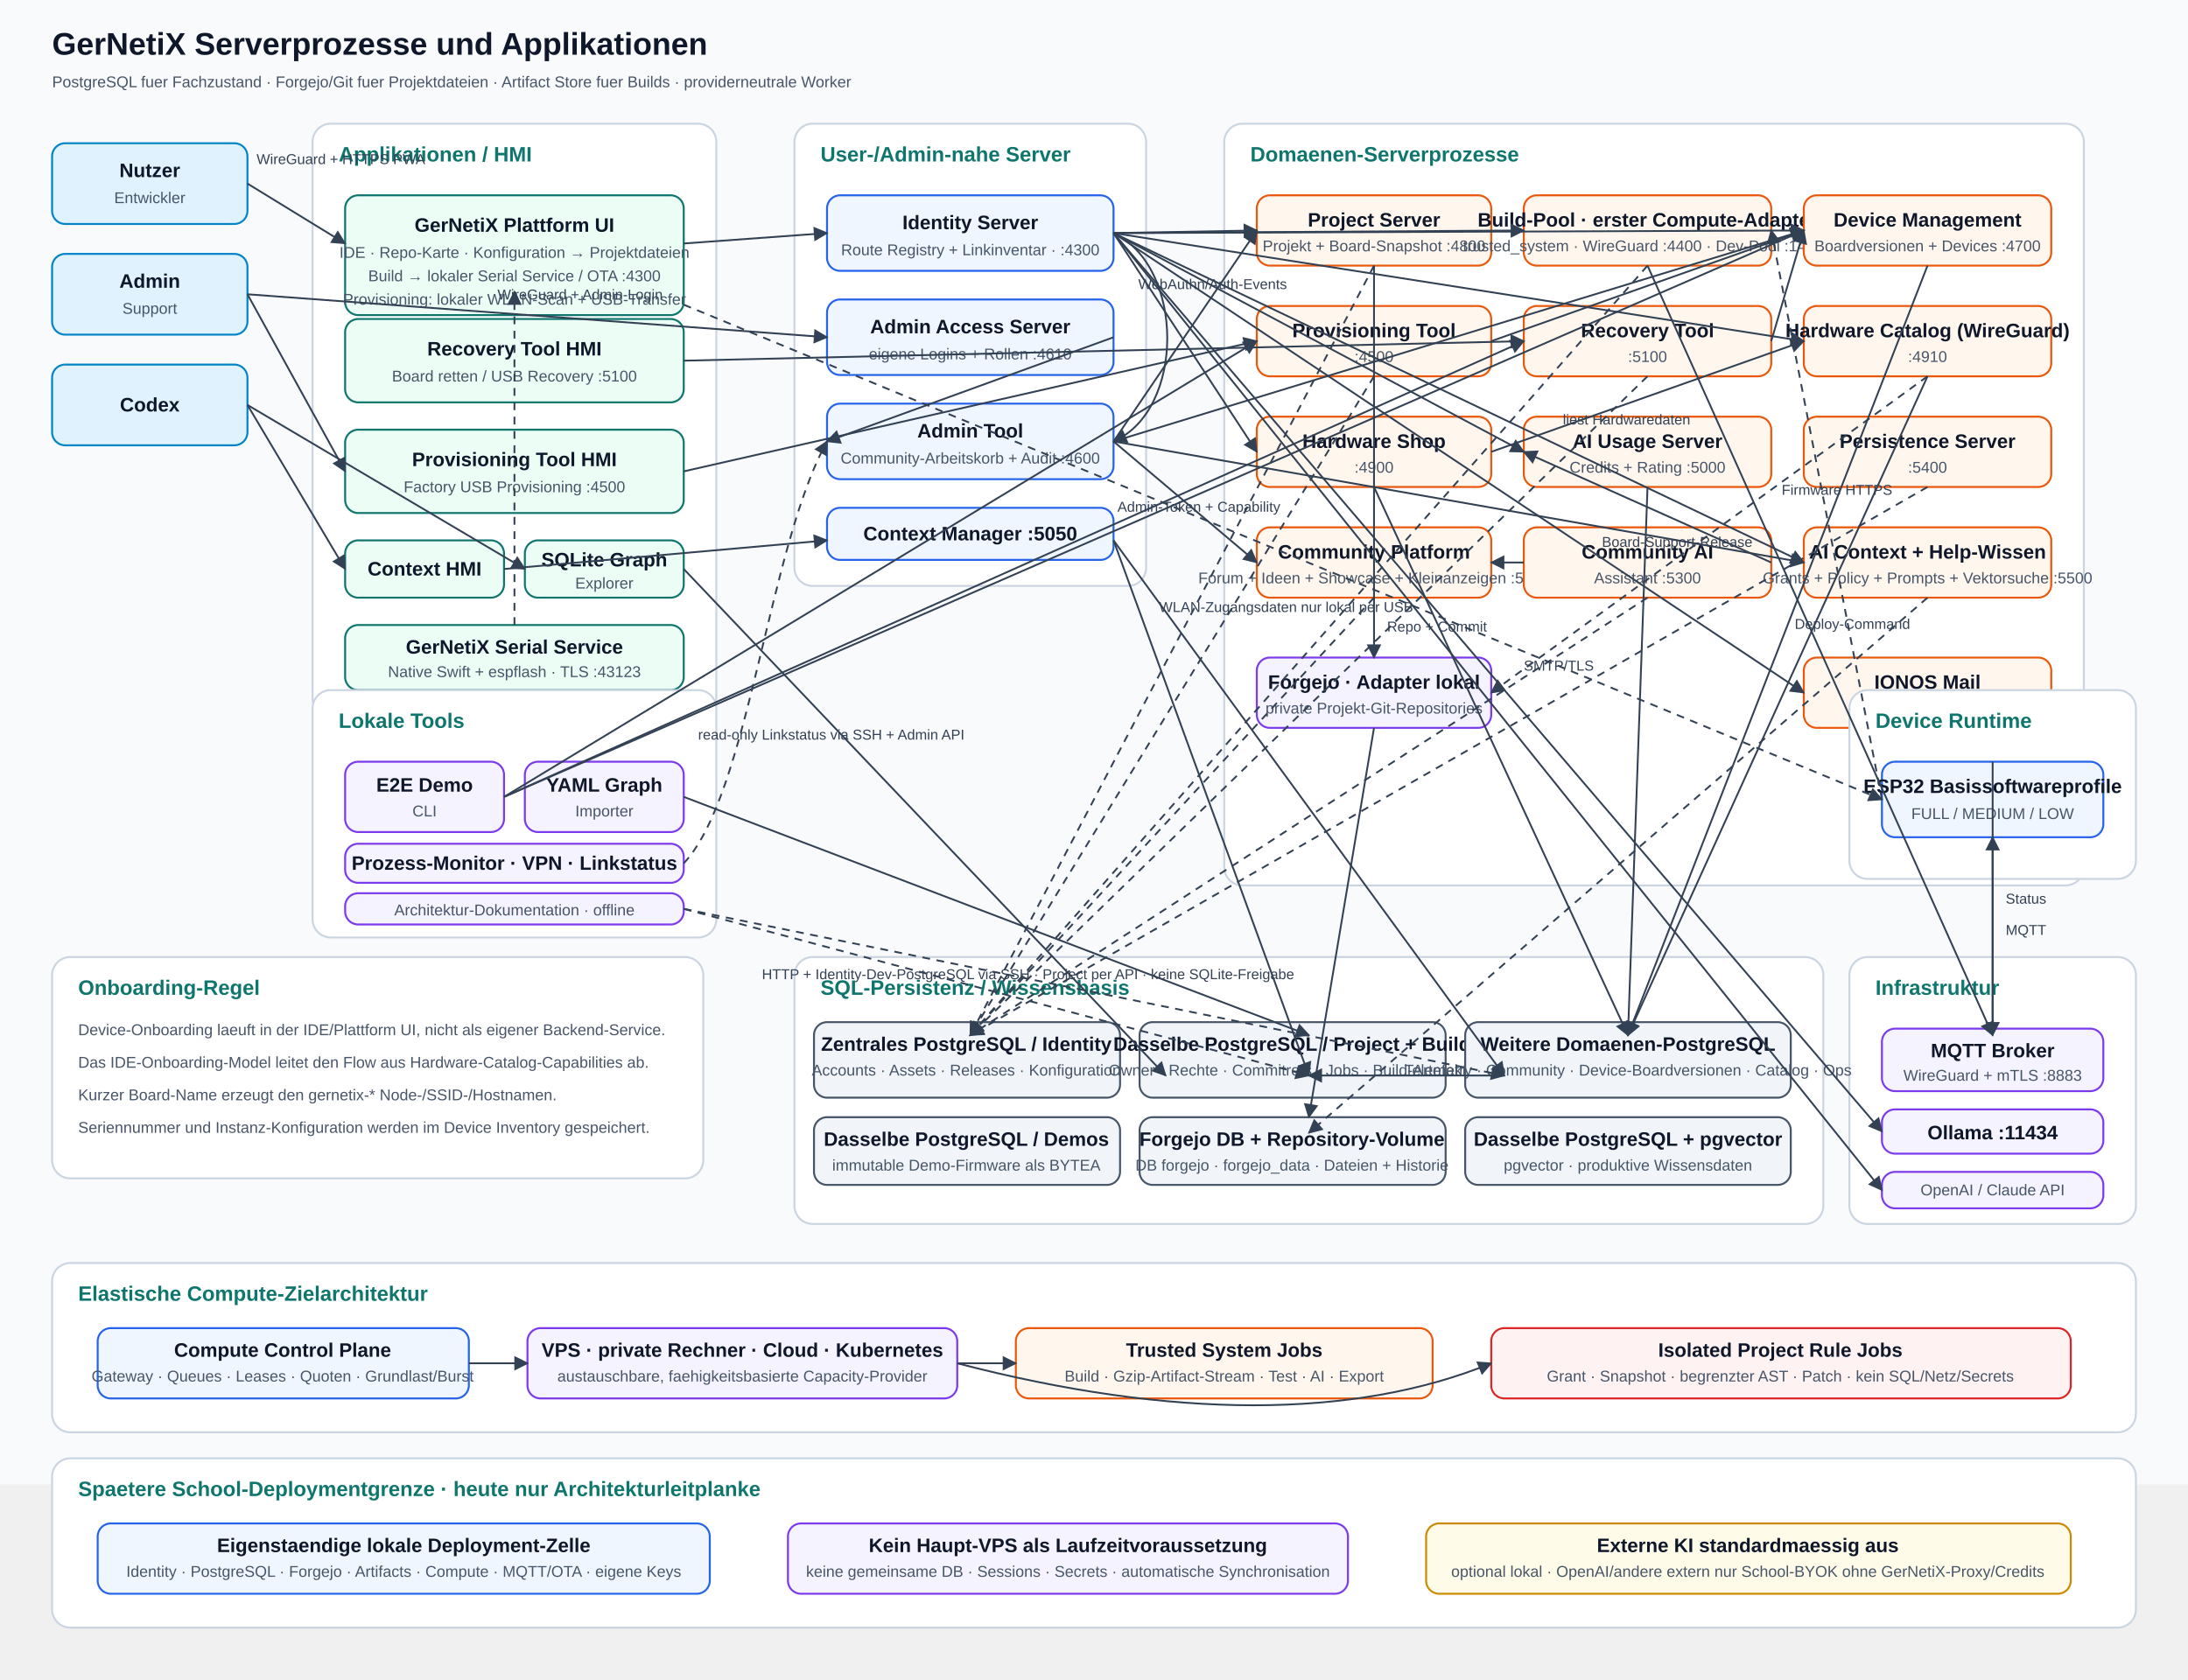
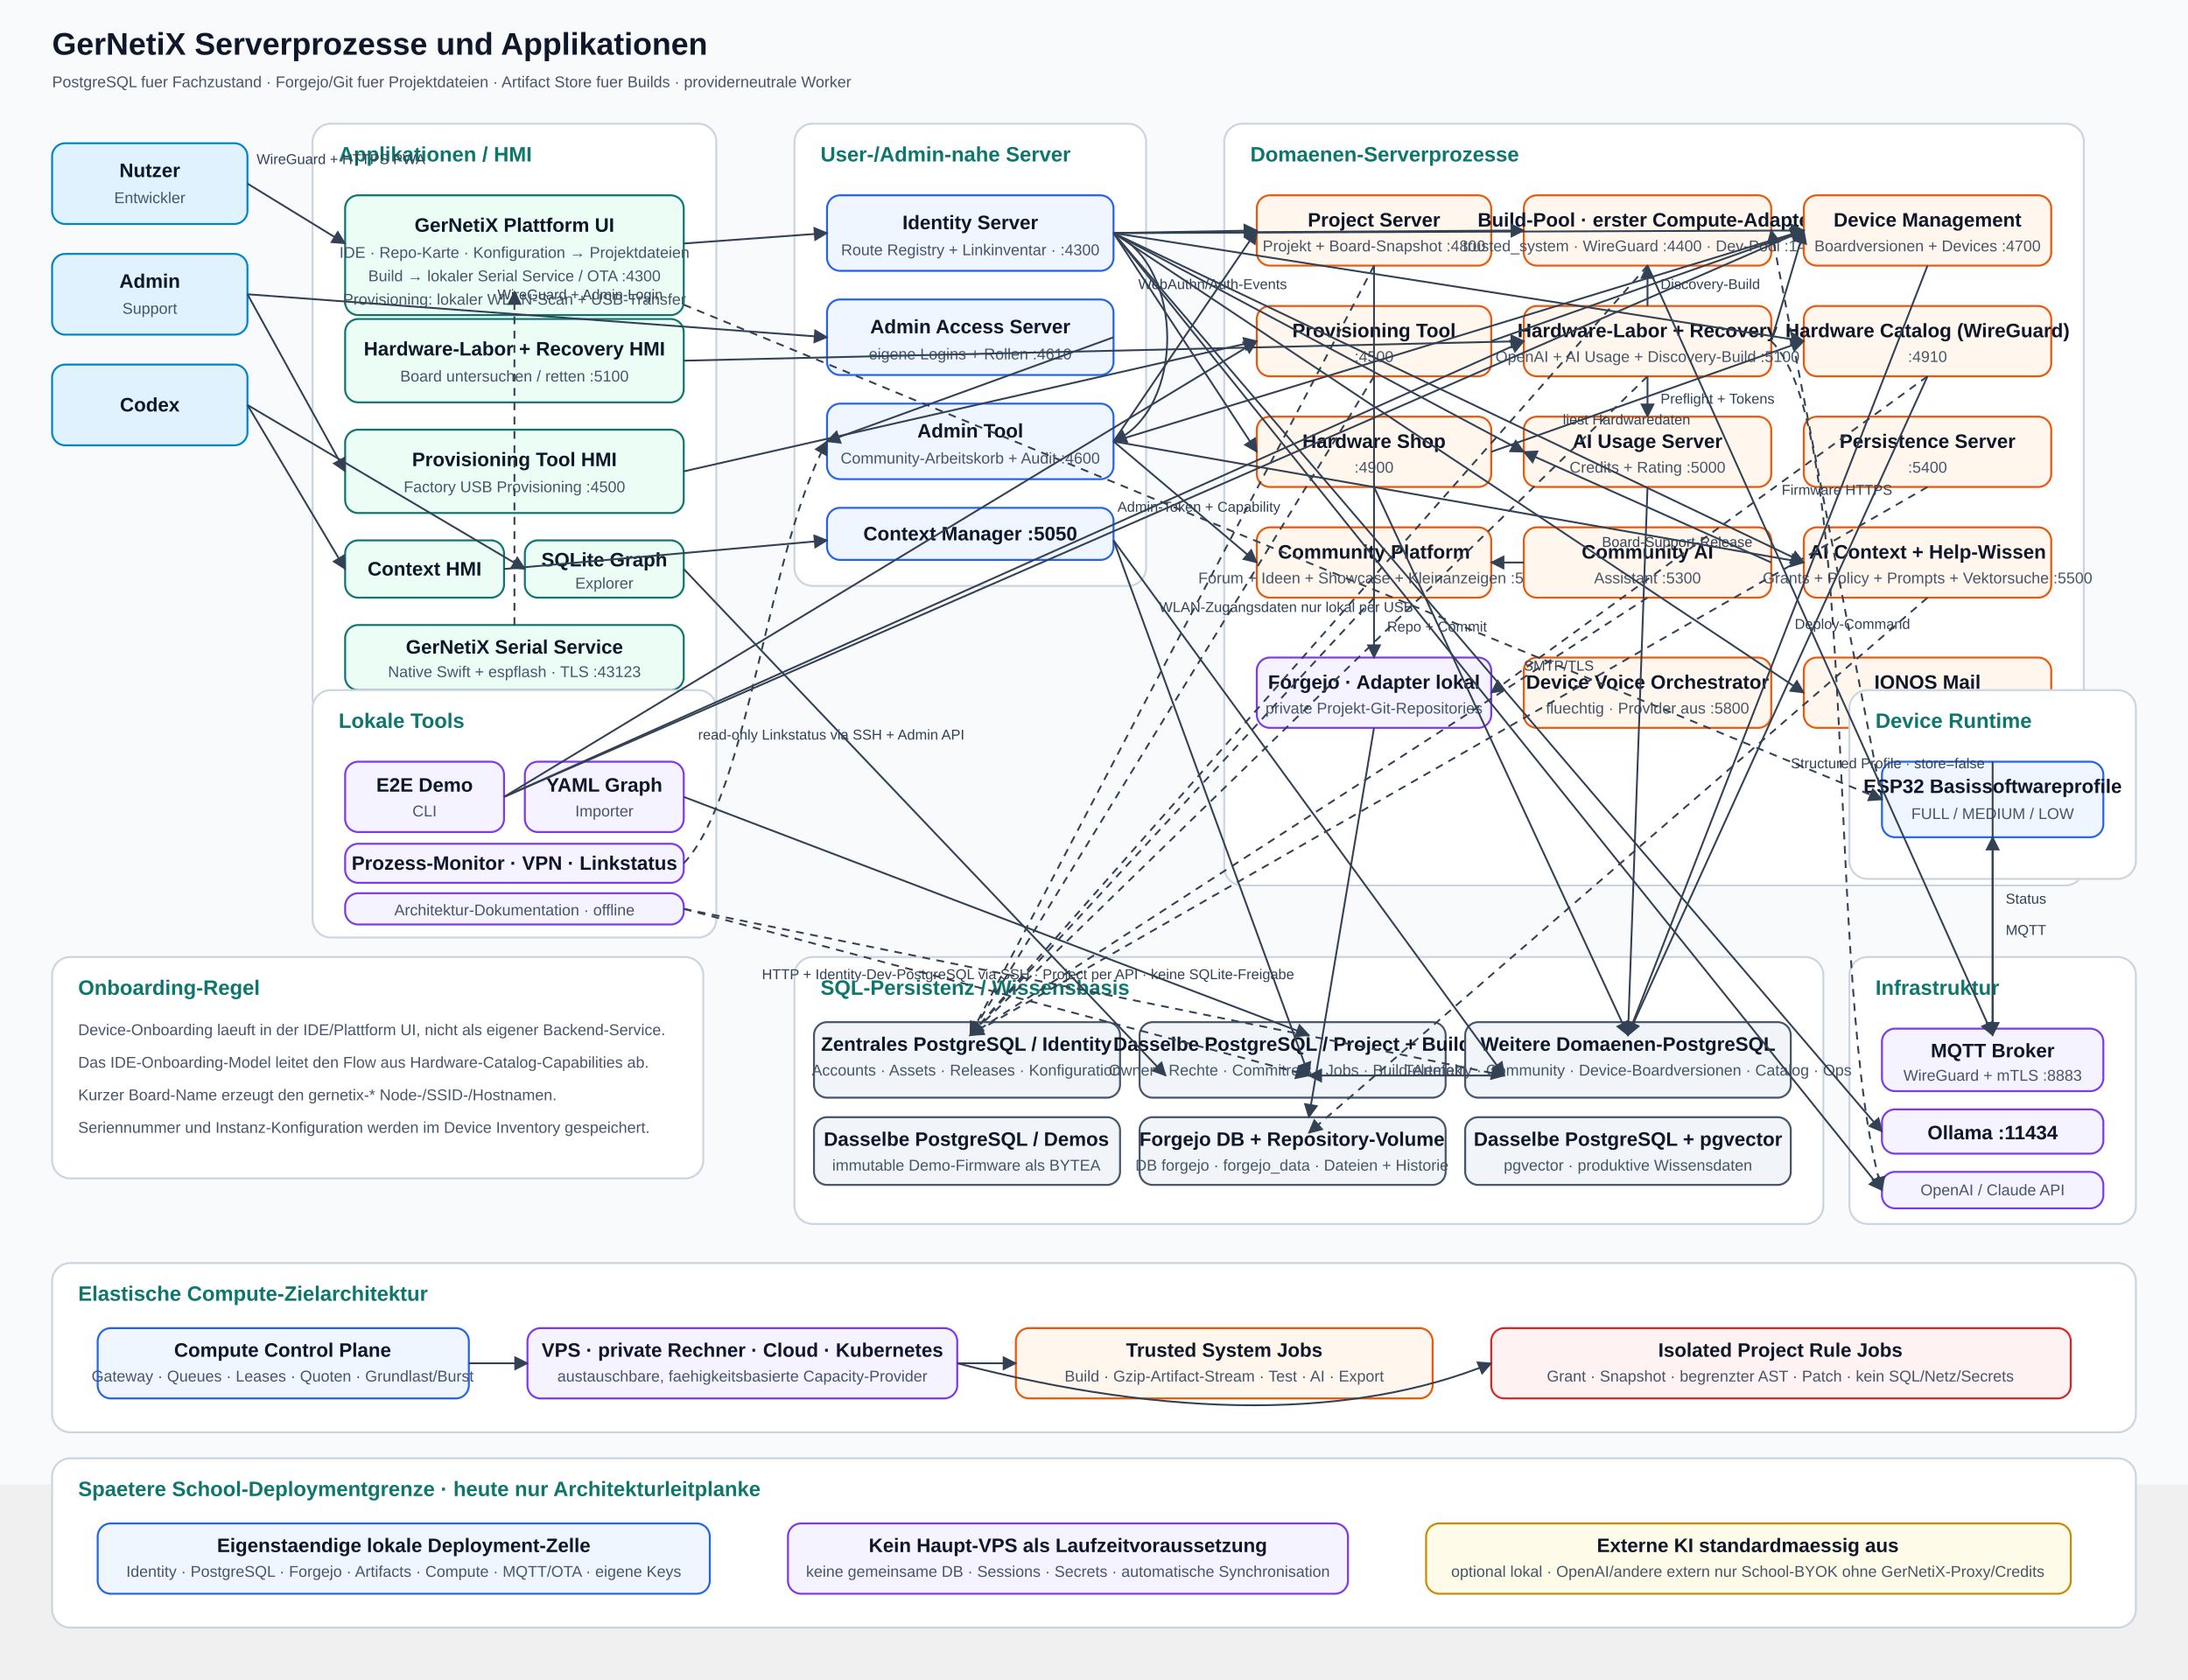
<svg xmlns="http://www.w3.org/2000/svg" width="1680" height="1290" viewBox="0 0 1680 1290" role="img" aria-labelledby="title desc">
  <defs>
    <marker id="arrow" viewBox="0 0 10 10" refX="9" refY="5" markerWidth="8" markerHeight="8" orient="auto-start-reverse">
      <path d="M 0 0 L 10 5 L 0 10 z" fill="#334155" />
    </marker>
    <style>
      .bg { fill: #f8fafc; }
      .cluster { fill: #ffffff; stroke: #cbd5e1; stroke-width: 1.5; rx: 14; }
      .clusterTitle { fill: #0f766e; font: 700 16px Segoe UI, Arial, sans-serif; }
      .node { fill: #ffffff; stroke: #94a3b8; stroke-width: 1.5; rx: 10; }
      .app { fill: #ecfdf5; stroke: #0f766e; }
      .edge { fill: #eff6ff; stroke: #2563eb; }
      .domain { fill: #fff7ed; stroke: #ea580c; }
      .tool { fill: #f5f3ff; stroke: #7c3aed; }
      .store { fill: #f1f5f9; stroke: #475569; }
      .actor { fill: #e0f2fe; stroke: #0284c7; }
      .titleText { fill: #0f172a; font: 700 15px Segoe UI, Arial, sans-serif; }
      .smallText { fill: #475569; font: 12px Segoe UI, Arial, sans-serif; }
      .label { fill: #334155; font: 11px Segoe UI, Arial, sans-serif; }
      .line { fill: none; stroke: #334155; stroke-width: 1.4; marker-end: url(#arrow); }
      .dashed { stroke-dasharray: 6 5; }
    </style>
  </defs>
  <rect class="bg" width="1680" height="1140" />
  <text x="40" y="42" class="titleText" style="font-size:24px">GerNetiX Serverprozesse und Applikationen</text>
  <text x="40" y="67" class="smallText">PostgreSQL fuer Fachzustand · Forgejo/Git fuer Projektdateien · Artifact Store fuer Builds · providerneutrale Worker</text>
  <g id="actors">
    <rect class="node actor" x="40" y="110" width="150" height="62" rx="10" />
    <text class="titleText" x="115" y="136" text-anchor="middle">Nutzer</text>
    <text class="smallText" x="115" y="156" text-anchor="middle">Entwickler</text>
    <rect class="node actor" x="40" y="195" width="150" height="62" rx="10" />
    <text class="titleText" x="115" y="221" text-anchor="middle">Admin</text>
    <text class="smallText" x="115" y="241" text-anchor="middle">Support</text>
    <rect class="node actor" x="40" y="280" width="150" height="62" rx="10" />
    <text class="titleText" x="115" y="316" text-anchor="middle">Codex</text>
  </g>
  <g id="applications">
    <rect class="cluster" x="240" y="95" width="310" height="455" rx="14" />
    <text class="clusterTitle" x="260" y="124">Applikationen / HMI</text>
    <rect class="node app" x="265" y="150" width="260" height="92" rx="10" />
    <text class="titleText" x="395" y="178" text-anchor="middle">GerNetiX Plattform UI</text>
    <text class="smallText" x="395" y="198" text-anchor="middle">IDE · Repo-Karte · Konfiguration → Projektdateien</text>
    <text class="smallText" x="395" y="216" text-anchor="middle">Build → lokaler Serial Service / OTA :4300</text>
    <text class="smallText" x="395" y="234" text-anchor="middle">Provisioning: lokaler WLAN-Scan + USB-Transfer</text>
    <rect class="node app" x="265" y="245" width="260" height="64" rx="10" />
-     <text class="titleText" x="395" y="273" text-anchor="middle">Recovery Tool HMI</text>
-     <text class="smallText" x="395" y="293" text-anchor="middle">Board retten / USB Recovery :5100</text>
+     <text class="titleText" x="395" y="273" text-anchor="middle">Hardware-Labor + Recovery HMI</text>
+     <text class="smallText" x="395" y="293" text-anchor="middle">Board untersuchen / retten :5100</text>
    <rect class="node app" x="265" y="330" width="260" height="64" rx="10" />
    <text class="titleText" x="395" y="358" text-anchor="middle">Provisioning Tool HMI</text>
    <text class="smallText" x="395" y="378" text-anchor="middle">Factory USB Provisioning :4500</text>
    <rect class="node app" x="265" y="415" width="122" height="44" rx="10" />
    <text class="titleText" x="326" y="442" text-anchor="middle">Context HMI</text>
    <rect class="node app" x="403" y="415" width="122" height="44" rx="10" />
    <text class="titleText" x="464" y="435" text-anchor="middle">SQLite Graph</text>
    <text class="smallText" x="464" y="452" text-anchor="middle">Explorer</text>
    <rect class="node app" x="265" y="480" width="260" height="50" rx="10" />
    <text class="titleText" x="395" y="502" text-anchor="middle">GerNetiX Serial Service</text>
    <text class="smallText" x="395" y="520" text-anchor="middle">Native Swift + espflash · TLS :43123</text>
  </g>
  <g id="edgeServices">
    <rect class="cluster" x="610" y="95" width="270" height="355" rx="14" />
    <text class="clusterTitle" x="630" y="124">User-/Admin-nahe Server</text>
    <rect class="node edge" x="635" y="150" width="220" height="58" rx="10" />
    <text class="titleText" x="745" y="176" text-anchor="middle">Identity Server</text>
    <text class="smallText" x="745" y="196" text-anchor="middle">Route Registry + Linkinventar · :4300</text>
    <rect class="node edge" x="635" y="230" width="220" height="58" rx="10" />
    <text class="titleText" x="745" y="256" text-anchor="middle">Admin Access Server</text>
    <text class="smallText" x="745" y="276" text-anchor="middle">eigene Logins + Rollen :4610</text>
    <rect class="node edge" x="635" y="310" width="220" height="58" rx="10" />
    <text class="titleText" x="745" y="336" text-anchor="middle">Admin Tool</text>
    <text class="smallText" x="745" y="356" text-anchor="middle">Community-Arbeitskorb + Audit :4600</text>
    <rect class="node edge" x="635" y="390" width="220" height="40" rx="10" />
    <text class="titleText" x="745" y="415" text-anchor="middle">Context Manager :5050</text>
  </g>
  <g id="domainServices">
    <rect class="cluster" x="940" y="95" width="660" height="585" rx="14" />
    <text class="clusterTitle" x="960" y="124">Domaenen-Serverprozesse</text>
    <rect class="node domain" x="965" y="150" width="180" height="54" rx="10" />
    <text class="titleText" x="1055" y="174" text-anchor="middle">Project Server</text>
    <text class="smallText" x="1055" y="193" text-anchor="middle">Projekt + Board-Snapshot :4800</text>
    <rect class="node domain" x="1170" y="150" width="190" height="54" rx="10" />
    <text class="titleText" x="1265" y="174" text-anchor="middle">Build-Pool · erster Compute-Adapter</text>
    <text class="smallText" x="1265" y="193" text-anchor="middle">trusted_system · WireGuard :4400 · Dev-Pool :14400</text>
    <rect class="node domain" x="1385" y="150" width="190" height="54" rx="10" />
    <text class="titleText" x="1480" y="174" text-anchor="middle">Device Management</text>
    <text class="smallText" x="1480" y="193" text-anchor="middle">Boardversionen + Devices :4700</text>
    <rect class="node domain" x="965" y="235" width="180" height="54" rx="10" />
    <text class="titleText" x="1055" y="259" text-anchor="middle">Provisioning Tool</text>
    <text class="smallText" x="1055" y="278" text-anchor="middle">:4500</text>
    <rect class="node domain" x="1170" y="235" width="190" height="54" rx="10" />
-     <text class="titleText" x="1265" y="259" text-anchor="middle">Recovery Tool</text>
-     <text class="smallText" x="1265" y="278" text-anchor="middle">:5100</text>
+     <text class="titleText" x="1265" y="259" text-anchor="middle">Hardware-Labor + Recovery</text>
+     <text class="smallText" x="1265" y="278" text-anchor="middle">OpenAI + AI Usage + Discovery-Build :5100</text>
    <rect class="node domain" x="1385" y="235" width="190" height="54" rx="10" />
    <text class="titleText" x="1480" y="259" text-anchor="middle">Hardware Catalog (WireGuard)</text>
    <text class="smallText" x="1480" y="278" text-anchor="middle">:4910</text>
    <rect class="node domain" x="965" y="320" width="180" height="54" rx="10" />
    <text class="titleText" x="1055" y="344" text-anchor="middle">Hardware Shop</text>
    <text class="smallText" x="1055" y="363" text-anchor="middle">:4900</text>
    <rect class="node domain" x="1170" y="320" width="190" height="54" rx="10" />
    <text class="titleText" x="1265" y="344" text-anchor="middle">AI Usage Server</text>
    <text class="smallText" x="1265" y="363" text-anchor="middle">Credits + Rating :5000</text>
    <rect class="node domain" x="1385" y="320" width="190" height="54" rx="10" />
    <text class="titleText" x="1480" y="344" text-anchor="middle">Persistence Server</text>
    <text class="smallText" x="1480" y="363" text-anchor="middle">:5400</text>
    <rect class="node domain" x="965" y="405" width="180" height="54" rx="10" />
    <text class="titleText" x="1055" y="429" text-anchor="middle">Community Platform</text>
    <text class="smallText" x="1055" y="448" text-anchor="middle">Forum + Ideen + Showcase + Kleinanzeigen :5200</text>
    <rect class="node domain" x="1170" y="405" width="190" height="54" rx="10" />
    <text class="titleText" x="1265" y="429" text-anchor="middle">Community AI</text>
    <text class="smallText" x="1265" y="448" text-anchor="middle">Assistant :5300</text>
    <rect class="node domain" x="1385" y="405" width="190" height="54" rx="10" />
    <text class="titleText" x="1480" y="429" text-anchor="middle">AI Context + Help-Wissen</text>
    <text class="smallText" x="1480" y="448" text-anchor="middle">Grants + Policy + Prompts + Vektorsuche :5500</text>
    <rect class="node domain" x="1385" y="505" width="190" height="54" rx="10" />
    <text class="titleText" x="1480" y="529" text-anchor="middle">IONOS Mail</text>
    <text class="smallText" x="1480" y="548" text-anchor="middle">SMTP/TLS</text>
    <rect class="node tool" x="965" y="505" width="180" height="54" rx="10" />
    <text class="titleText" x="1055" y="529" text-anchor="middle">Forgejo · Adapter lokal</text>
    <text class="smallText" x="1055" y="548" text-anchor="middle">private Projekt-Git-Repositories</text>
+     <rect class="node domain" x="1170" y="505" width="190" height="54" rx="10" />
+     <text class="titleText" x="1265" y="529" text-anchor="middle">Device Voice Orchestrator</text>
+     <text class="smallText" x="1265" y="548" text-anchor="middle">fluechtig · Provider aus :5800</text>
  </g>
  <g id="tools">
    <rect class="cluster" x="240" y="530" width="310" height="190" rx="14" />
    <text class="clusterTitle" x="260" y="559">Lokale Tools</text>
    <rect class="node tool" x="265" y="585" width="122" height="54" rx="10" />
    <text class="titleText" x="326" y="608" text-anchor="middle">E2E Demo</text>
    <text class="smallText" x="326" y="627" text-anchor="middle">CLI</text>
    <rect class="node tool" x="403" y="585" width="122" height="54" rx="10" />
    <text class="titleText" x="464" y="608" text-anchor="middle">YAML Graph</text>
    <text class="smallText" x="464" y="627" text-anchor="middle">Importer</text>
    <rect class="node tool" x="265" y="648" width="260" height="30" rx="10" />
    <text class="titleText" x="395" y="668" text-anchor="middle">Prozess-Monitor · VPN · Linkstatus</text>
    <rect class="node tool" x="265" y="686" width="260" height="24" rx="10" />
    <text class="smallText" x="395" y="703" text-anchor="middle">Architektur-Dokumentation · offline</text>
  </g>
  <g id="deviceRuntime">
    <rect class="cluster" x="1420" y="530" width="220" height="145" rx="14" />
    <text class="clusterTitle" x="1440" y="559">Device Runtime</text>
    <rect class="node edge" x="1445" y="585" width="170" height="58" rx="10" />
    <text class="titleText" x="1530" y="609" text-anchor="middle">ESP32 Basissoftwareprofile</text>
    <text class="smallText" x="1530" y="629" text-anchor="middle">FULL / MEDIUM / LOW</text>
  </g>
  <g id="platformInfrastructure">
    <rect class="cluster" x="1420" y="735" width="220" height="205" rx="14" />
    <text class="clusterTitle" x="1440" y="764">Infrastruktur</text>
    <rect class="node tool" x="1445" y="790" width="170" height="48" rx="10" />
    <text class="titleText" x="1530" y="812" text-anchor="middle">MQTT Broker</text>
    <text class="smallText" x="1530" y="830" text-anchor="middle">WireGuard + mTLS :8883</text>
    <rect class="node tool" x="1445" y="852" width="170" height="34" rx="10" />
    <text class="titleText" x="1530" y="875" text-anchor="middle">Ollama :11434</text>
    <rect class="node tool" x="1445" y="900" width="170" height="28" rx="10" />
    <text class="smallText" x="1530" y="918" text-anchor="middle">OpenAI / Claude API</text>
  </g>
  <g id="storage">
    <rect class="cluster" x="610" y="735" width="790" height="205" rx="14" />
    <text class="clusterTitle" x="630" y="764">SQL-Persistenz / Wissensbasis</text>
    <rect class="node store" x="625" y="785" width="235" height="58" rx="10" />
    <text class="titleText" x="742" y="807" text-anchor="middle">Zentrales PostgreSQL / Identity</text>
    <text class="smallText" x="742" y="826" text-anchor="middle">Accounts · Assets · Releases · Konfiguration</text>
    <rect class="node store" x="875" y="785" width="235" height="58" rx="10" />
    <text class="titleText" x="992" y="807" text-anchor="middle">Dasselbe PostgreSQL / Project + Build</text>
    <text class="smallText" x="992" y="826" text-anchor="middle">Owner · Rechte · Commitrefs · Jobs · Build-Artefakte</text>
    <rect class="node store" x="1125" y="785" width="250" height="58" rx="10" />
    <text class="titleText" x="1250" y="807" text-anchor="middle">Weitere Domaenen-PostgreSQL</text>
    <text class="smallText" x="1250" y="826" text-anchor="middle">Telemetry · Community · Device-Boardversionen · Catalog · Ops</text>
    <rect class="node store" x="625" y="858" width="235" height="52" rx="10" />
    <text class="titleText" x="742" y="880" text-anchor="middle">Dasselbe PostgreSQL / Demos</text>
    <text class="smallText" x="742" y="899" text-anchor="middle">immutable Demo-Firmware als BYTEA</text>
    <rect class="node store" x="875" y="858" width="235" height="52" rx="10" />
    <text class="titleText" x="992" y="880" text-anchor="middle">Forgejo DB + Repository-Volume</text>
    <text class="smallText" x="992" y="899" text-anchor="middle">DB forgejo · forgejo_data · Dateien + Historie</text>
    <rect class="node store" x="1125" y="858" width="250" height="52" rx="10" />
    <text class="titleText" x="1250" y="880" text-anchor="middle">Dasselbe PostgreSQL + pgvector</text>
    <text class="smallText" x="1250" y="899" text-anchor="middle">pgvector · produktive Wissensdaten</text>
  </g>
  <path class="line" d="M 190 141 L 265 187" />
  <text class="label" x="197" y="126">WireGuard + HTTPS PWA</text>
  <path class="line" d="M 190 226 L 265 362" />
  <path class="line" d="M 190 226 L 635 259" />
  <text class="label" x="382" y="230">WireGuard + Admin-Login</text>
  <path class="line" d="M 190 311 L 265 437" />
  <path class="line" d="M 190 311 L 403 437" />
  <path class="line" d="M 525 187 L 635 179" />
  <path class="line dashed" d="M 525 234 L 1445 614" />
  <text class="label" x="890" y="470">WLAN-Zugangsdaten nur lokal per USB</text>
  <path class="line dashed" d="M 395 480 L 395 224" />
  <path class="line" d="M 525 277 L 1170 262" />
  <path class="line" d="M 525 362 L 965 262" />
  <path class="line" d="M 387 437 L 635 415" />
  <path class="line" d="M 525 437 L 895 826" />
  <path class="line" d="M 855 179 L 965 177" />
  <path class="line" d="M 855 179 L 1170 177" />
  <path class="line" d="M 855 179 L 1385 177" />
  <path class="line" d="M 855 179 L 1385 262" />
  <path class="line" d="M 855 179 L 965 347" />
  <path class="line" d="M 855 179 L 1170 347" />
  <path class="line" d="M 855 179 L 1385 432" />
  <path class="line" d="M 855 179 L 1385 532" />
  <text class="label" x="1170" y="515">SMTP/TLS</text>
  <path class="line" d="M 855 179 C 910 205, 910 315, 855 339" />
  <text class="label" x="874" y="222">WebAuthn/Auth-Events</text>
  <path class="line" d="M 855 179 L 1445 869" />
  <path class="line" d="M 855 179 L 1445 914" />
  <path class="line" d="M 855 259 L 635 339" />
  <path class="line dashed" d="M 525 663 C 575 610, 590 420, 635 339" />
  <text class="label" x="536" y="568">read-only Linkstatus via SSH + Admin API</text>
  <path class="line" d="M 855 339 L 1385 177" />
  <path class="line" d="M 855 339 L 965 177" />
  <path class="line" d="M 855 339 L 965 432" />
  <text class="label" x="858" y="393">Admin-Token + Capability</text>
  <path class="line" d="M 855 339 L 1385 432" />
  <path class="line" d="M 855 415 L 1155 826" />
  <path class="line" d="M 855 415 L 1005 826" />
  <path class="line" d="M 1055 204 L 1055 505" />
  <text class="label" x="1065" y="485">Repo + Commit</text>
  <path class="line" d="M 1055 559 L 1005 858" />
  <path class="line dashed" d="M 1480 289 L 1145 532" />
  <text class="label" x="1230" y="420">Board-Support-Release</text>
  <path class="line" d="M 1145 347 L 1385 262" />
  <text class="label" x="1200" y="326">liest Hardwaredaten</text>
  <path class="line" d="M 1145 262 L 1385 177" />
  <path class="line" d="M 1360 262 L 1385 177" />
+   <path class="line" d="M 1265 235 L 1265 204" />
+   <text class="label" x="1275" y="222">Discovery-Build</text>
+   <path class="line" d="M 1265 289 L 1265 320" />
+   <text class="label" x="1275" y="310">Preflight + Tokens</text>
+   <path class="line dashed" d="M 1360 262 C 1430 330, 1400 760, 1445 914" />
+   <text class="label" x="1375" y="590">Structured Profile · store=false</text>
  <path class="line" d="M 1360 432 L 1170 347" />
  <path class="line" d="M 1170 432 L 1145 432" />
  <path class="line" d="M 1265 204 L 1530 795" />
  <text class="label" x="1378" y="483">Deploy-Command</text>
  <path class="line" d="M 1530 795 L 1530 643" />
  <text class="label" x="1540" y="718">MQTT</text>
  <path class="line" d="M 1530 585 L 1530 795" />
  <text class="label" x="1540" y="694">Status</text>
  <path class="line dashed" d="M 1445 614 L 1360 177" />
  <text class="label" x="1368" y="380">Firmware HTTPS</text>
  <path class="line dashed" d="M 1055 204 L 745 795" />
  <path class="line dashed" d="M 1265 204 L 745 795" />
  <path class="line" d="M 1480 204 L 1250 795" />
  <path class="line dashed" d="M 1055 289 L 745 795" />
  <path class="line dashed" d="M 1265 289 L 745 795" />
  <path class="line" d="M 1480 289 L 1250 795" />
  <path class="line" d="M 1055 374 L 1250 795" />
  <path class="line" d="M 1265 374 L 1250 795" />
  <path class="line dashed" d="M 1480 374 L 745 795" />
  <path class="line dashed" d="M 1055 459 L 745 795" />
  <path class="line dashed" d="M 1265 459 L 745 795" />
  <path class="line dashed" d="M 1480 459 L 1005 870" />
  <path class="line" d="M 387 612 L 965 262" />
  <path class="line" d="M 387 612 L 1170 262" />
  <path class="line" d="M 387 612 L 1385 177" />
  <path class="line" d="M 525 612 L 1005 795" />
  <path class="line dashed" d="M 525 698 L 1005 826" />
  <path class="line dashed" d="M 525 698 L 1155 826" />
  <text class="label" x="585" y="752">HTTP + Identity-Dev-PostgreSQL via SSH · Project per API · keine SQLite-Freigabe</text>
  <path class="line" d="M 1155 826 L 1005 826" />
  <g id="legend">
    <rect class="cluster" x="40" y="735" width="500" height="170" rx="14" />
    <text class="clusterTitle" x="60" y="764">Onboarding-Regel</text>
    <text class="smallText" x="60" y="795">Device-Onboarding laeuft in der IDE/Plattform UI, nicht als eigener Backend-Service.</text>
    <text class="smallText" x="60" y="820">Das IDE-Onboarding-Model leitet den Flow aus Hardware-Catalog-Capabilities ab.</text>
    <text class="smallText" x="60" y="845">Kurzer Board-Name erzeugt den gernetix-* Node-/SSID-/Hostnamen.</text>
    <text class="smallText" x="60" y="870">Seriennummer und Instanz-Konfiguration werden im Device Inventory gespeichert.</text>
  </g>
  <g id="elasticComputeTarget">
    <rect class="cluster" x="40" y="970" width="1600" height="130" rx="14" />
    <text class="clusterTitle" x="60" y="999">Elastische Compute-Zielarchitektur</text>
    <rect class="node edge" x="75" y="1020" width="285" height="54" rx="10" />
    <text class="titleText" x="217" y="1042" text-anchor="middle">Compute Control Plane</text>
    <text class="smallText" x="217" y="1061" text-anchor="middle">Gateway · Queues · Leases · Quoten · Grundlast/Burst</text>
    <rect class="node tool" x="405" y="1020" width="330" height="54" rx="10" />
    <text class="titleText" x="570" y="1042" text-anchor="middle">VPS · private Rechner · Cloud · Kubernetes</text>
    <text class="smallText" x="570" y="1061" text-anchor="middle">austauschbare, faehigkeitsbasierte Capacity-Provider</text>
    <rect class="node domain" x="780" y="1020" width="320" height="54" rx="10" />
    <text class="titleText" x="940" y="1042" text-anchor="middle">Trusted System Jobs</text>
    <text class="smallText" x="940" y="1061" text-anchor="middle">Build · Gzip-Artifact-Stream · Test · AI · Export</text>
    <rect class="node" x="1145" y="1020" width="445" height="54" rx="10" style="fill:#fef2f2;stroke:#dc2626" />
    <text class="titleText" x="1367" y="1042" text-anchor="middle">Isolated Project Rule Jobs</text>
    <text class="smallText" x="1367" y="1061" text-anchor="middle">Grant · Snapshot · begrenzter AST · Patch · kein SQL/Netz/Secrets</text>
    <path class="line" d="M 360 1047 L 405 1047" />
    <path class="line" d="M 735 1047 L 780 1047" />
    <path class="line" d="M 735 1047 C 900 1090, 1040 1090, 1145 1047" />
  </g>
  <g id="schoolDeploymentBoundary">
    <rect class="cluster" x="40" y="1120" width="1600" height="130" rx="14" />
    <text class="clusterTitle" x="60" y="1149">Spaetere School-Deploymentgrenze · heute nur Architekturleitplanke</text>
    <rect class="node edge" x="75" y="1170" width="470" height="54" rx="10" />
    <text class="titleText" x="310" y="1192" text-anchor="middle">Eigenstaendige lokale Deployment-Zelle</text>
    <text class="smallText" x="310" y="1211" text-anchor="middle">Identity · PostgreSQL · Forgejo · Artifacts · Compute · MQTT/OTA · eigene Keys</text>
    <rect class="node tool" x="605" y="1170" width="430" height="54" rx="10" />
    <text class="titleText" x="820" y="1192" text-anchor="middle">Kein Haupt-VPS als Laufzeitvoraussetzung</text>
    <text class="smallText" x="820" y="1211" text-anchor="middle">keine gemeinsame DB · Sessions · Secrets · automatische Synchronisation</text>
    <rect class="node" x="1095" y="1170" width="495" height="54" rx="10" style="fill:#fefce8;stroke:#ca8a04" />
    <text class="titleText" x="1342" y="1192" text-anchor="middle">Externe KI standardmaessig aus</text>
    <text class="smallText" x="1342" y="1211" text-anchor="middle">optional lokal · OpenAI/andere extern nur School-BYOK ohne GerNetiX-Proxy/Credits</text>
  </g>
</svg>
